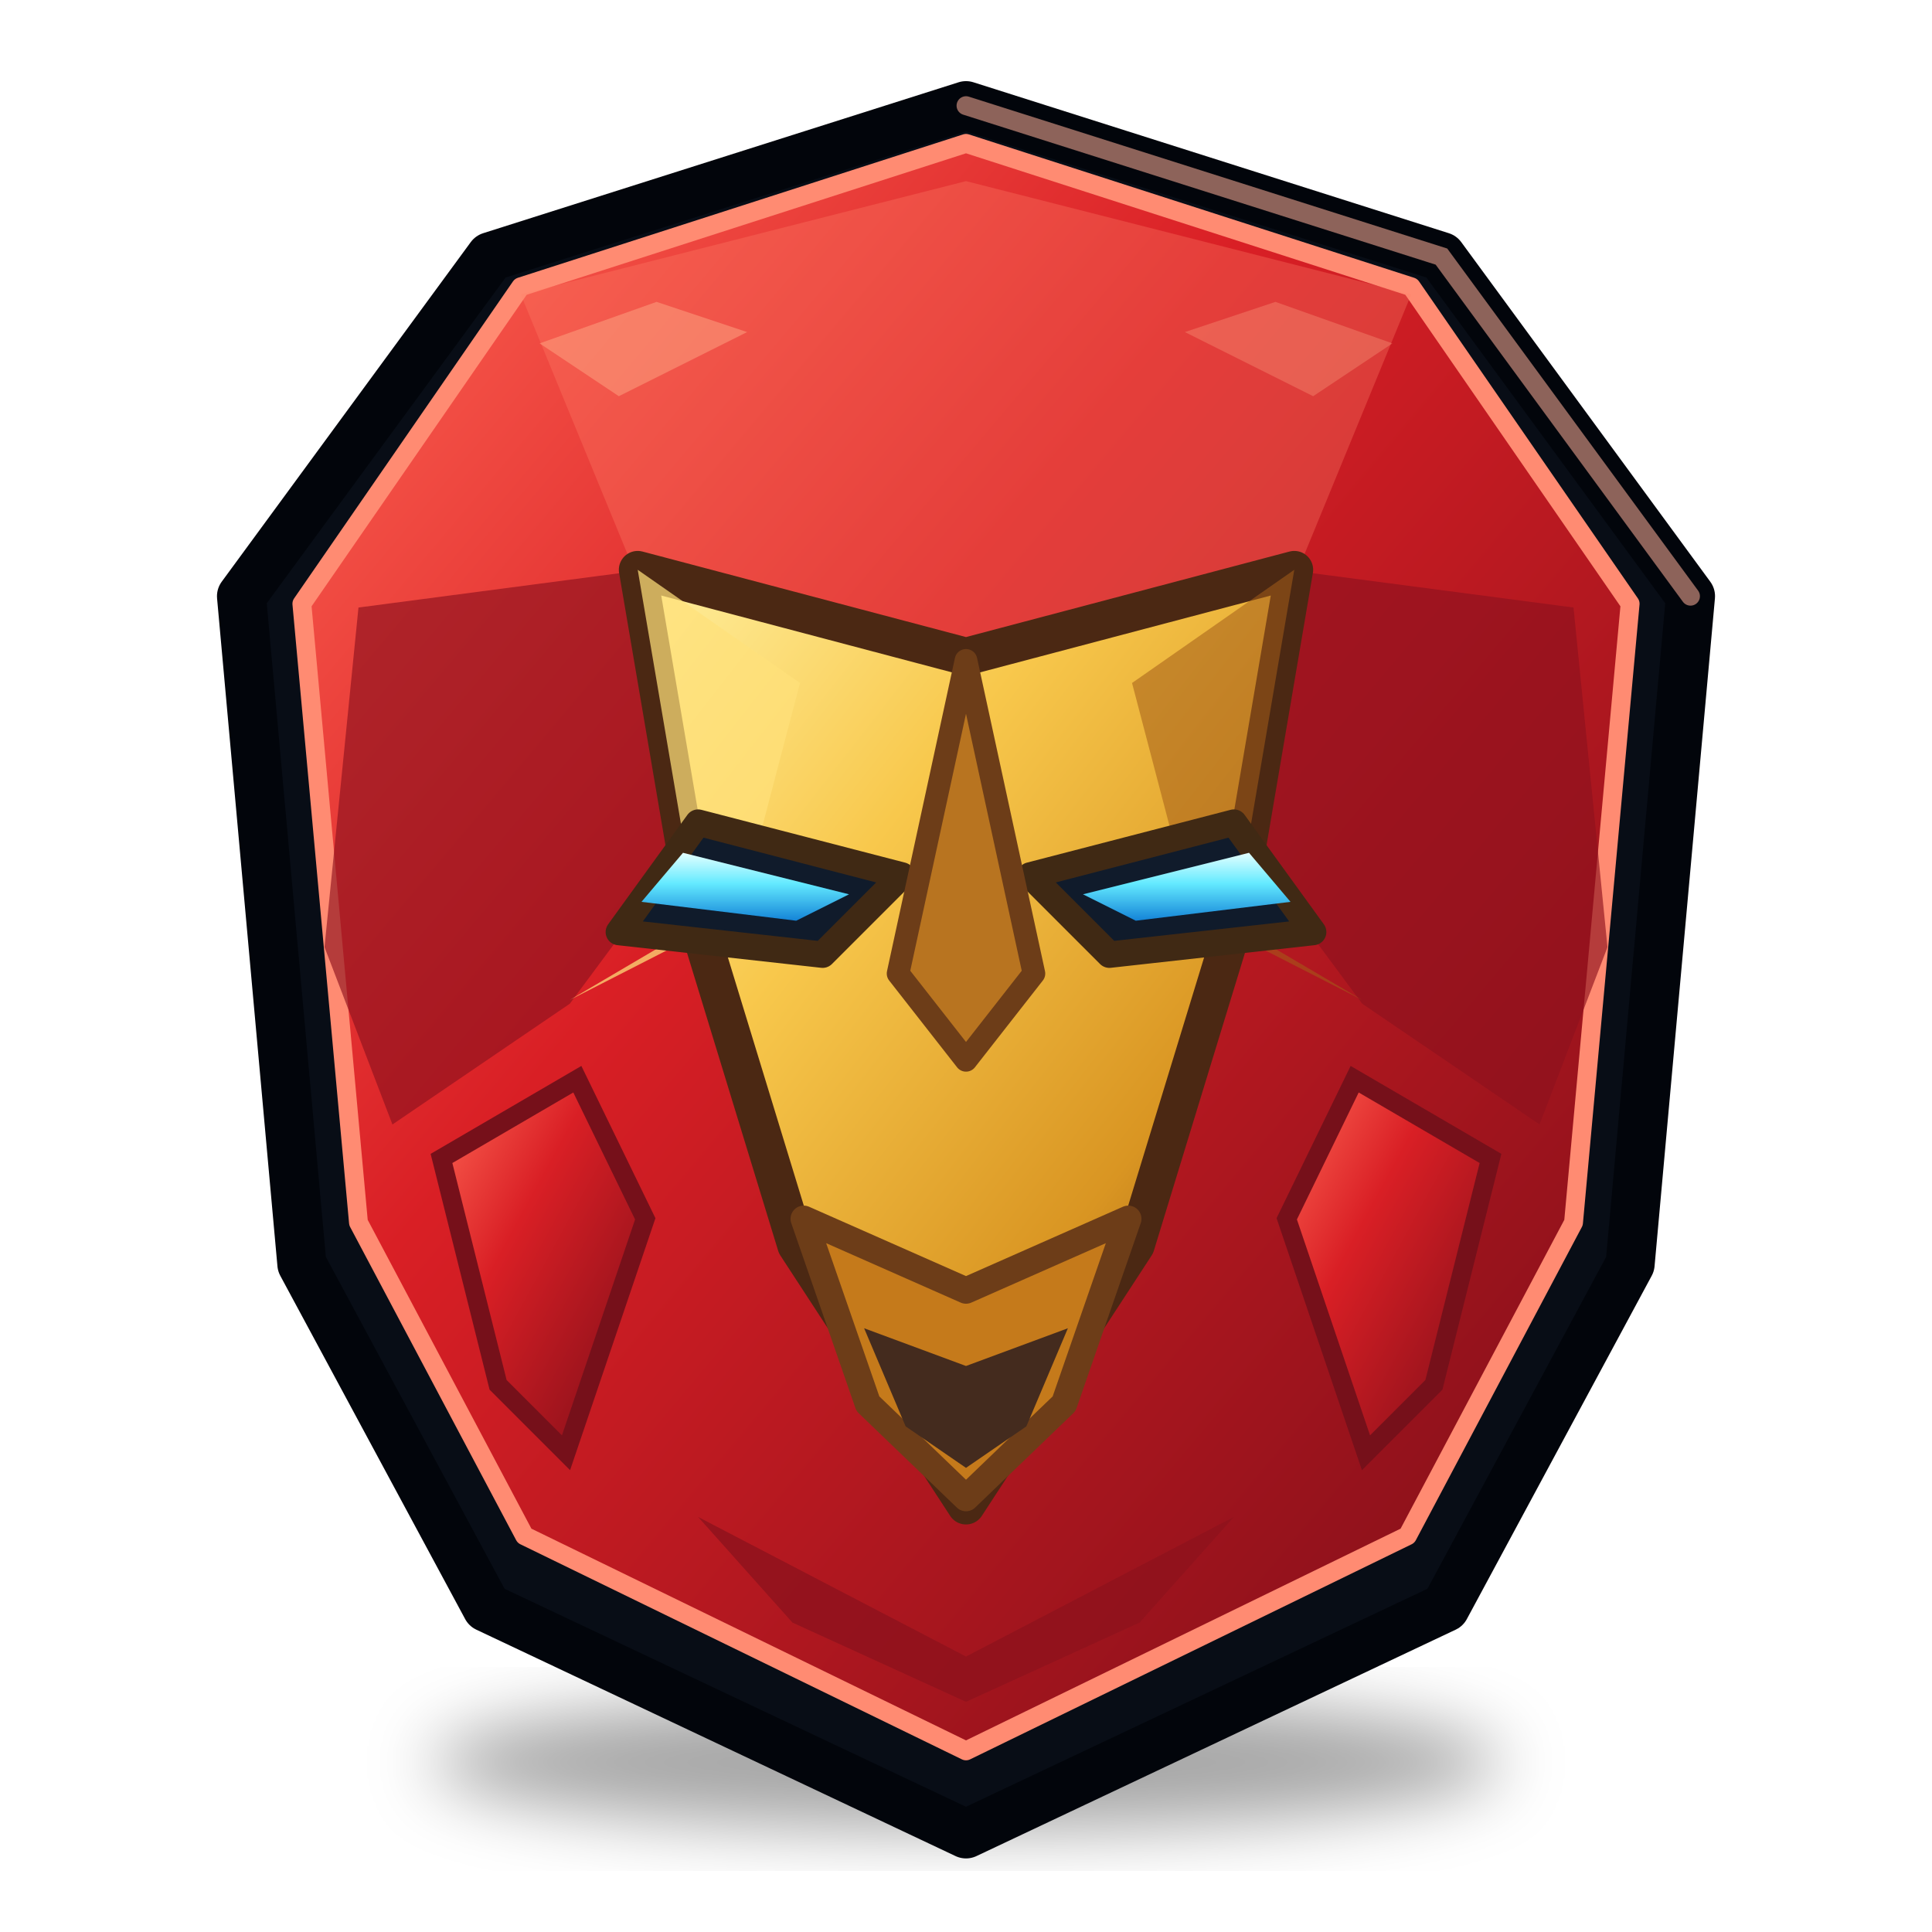
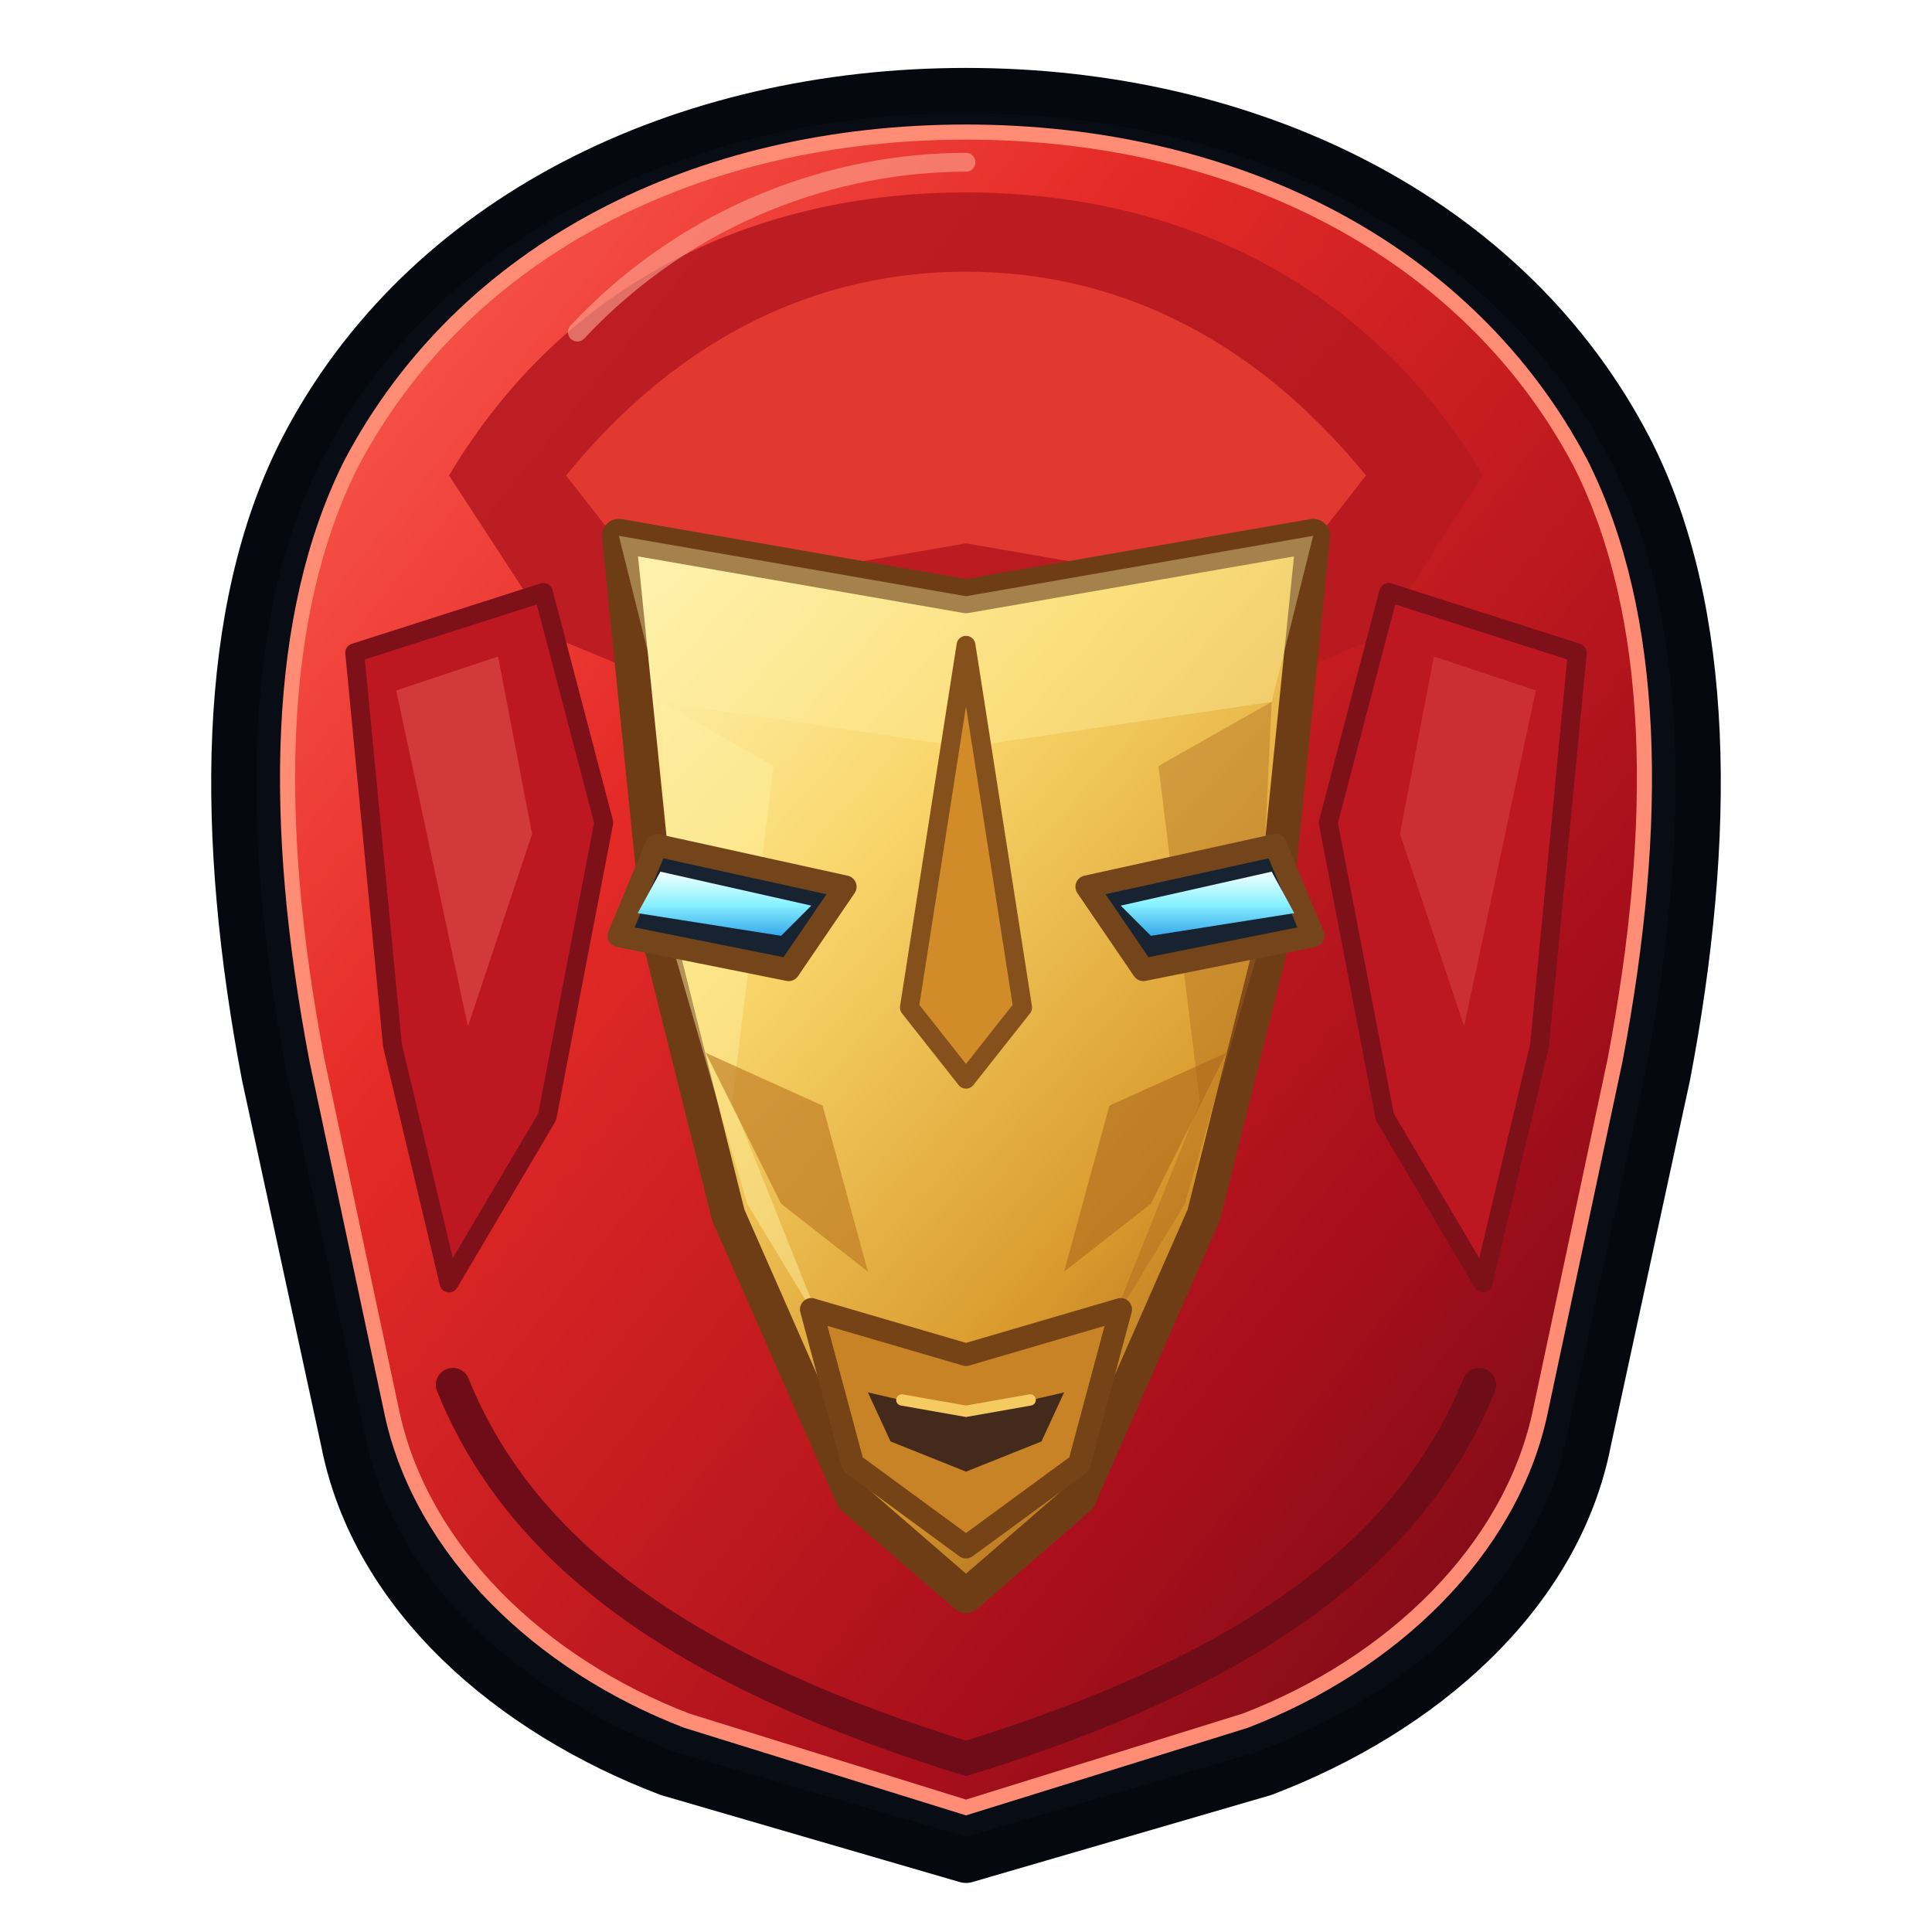
- <svg xmlns="http://www.w3.org/2000/svg" width="512" height="512" viewBox="0 0 512 512" role="img" aria-label="Energy Studio armored helmet">
+ <svg xmlns="http://www.w3.org/2000/svg" viewBox="0 0 512 512" role="img" aria-label="Iron Man inspired red and gold helmet">
  <defs>
-     <linearGradient id="red" x1="0" y1="0" x2="1" y2="1">
-       <stop offset="0" stop-color="#ff6654" />
-       <stop offset=".38" stop-color="#d91f25" />
-       <stop offset="1" stop-color="#790d18" />
+     <linearGradient id="armorRed" x1="0" y1="0" x2="1" y2="1">
+       <stop stop-color="#ff6557" />
+       <stop offset=".32" stop-color="#e52b27" />
+       <stop offset=".72" stop-color="#a80f1b" />
+       <stop offset="1" stop-color="#650b16" />
    </linearGradient>
-     <linearGradient id="gold" x1="0" y1="0" x2=".9" y2="1">
-       <stop offset="0" stop-color="#fff0a0" />
-       <stop offset=".34" stop-color="#f8c84c" />
-       <stop offset=".72" stop-color="#d99522" />
-       <stop offset="1" stop-color="#8f4d13" />
+     <linearGradient id="faceGold" x1=".12" y1="0" x2=".85" y2="1">
+       <stop stop-color="#fff2b0" />
+       <stop offset=".3" stop-color="#f9d66b" />
+       <stop offset=".7" stop-color="#d99a2d" />
+       <stop offset="1" stop-color="#9c5b1b" />
    </linearGradient>
-     <linearGradient id="blue" x1="0" y1="0" x2="0" y2="1">
-       <stop offset="0" stop-color="#e4ffff" />
-       <stop offset=".45" stop-color="#64eaff" />
-       <stop offset="1" stop-color="#1484d7" />
+     <linearGradient id="eyeGlow" x1="0" y1="0" x2="0" y2="1">
+       <stop stop-color="#f4ffff" />
+       <stop offset=".5" stop-color="#8af2ff" />
+       <stop offset="1" stop-color="#37a9ec" />
    </linearGradient>
-     <linearGradient id="metal" x1="0" y1="0" x2="1" y2="1">
-       <stop stop-color="#596477" />
-       <stop offset=".5" stop-color="#202a39" />
-       <stop offset="1" stop-color="#0c111b" />
+     <linearGradient id="steel" x1="0" y1="0" x2="0" y2="1">
+       <stop stop-color="#4a5361" />
+       <stop offset="1" stop-color="#101722" />
    </linearGradient>
-     <filter id="shadow" x="-20%" y="-20%" width="140%" height="150%">
-       <feGaussianBlur stdDeviation="9" />
-     </filter>
  </defs>
-   <ellipse cx="256" cy="467" rx="142" ry="18" fill="#000" opacity=".35" filter="url(#shadow)" />
-   <path d="M256 28 382 68 448 158 432 335 383 426 256 486 129 426 80 335 64 158 130 68Z" fill="#080d16" stroke="#02050b" stroke-width="13" stroke-linejoin="round" />
-   <path d="M256 38 374 76 432 160 417 324 373 407 256 464 139 407 95 324 80 160 138 76Z" fill="url(#red)" stroke="#ff8b72" stroke-width="5" stroke-linejoin="round" />
-   <path d="M138 78 256 48 374 78 344 151 256 174 168 151Z" fill="#ff8067" opacity=".32" />
-   <path d="M95 161 171 151 194 208 151 266 104 298 86 251Z" fill="#8e111d" opacity=".65" />
-   <path d="M417 161 341 151 318 208 361 266 408 298 426 251Z" fill="#8e111d" opacity=".65" />
-   <path d="M169 151 256 174 343 151 327 245 301 330 256 399 211 330 185 245Z" fill="url(#gold)" stroke="#4b2813" stroke-width="10" stroke-linejoin="round" />
-   <path d="M169 151 212 181 196 242 151 265 185 245Z" fill="#ffe17a" opacity=".72" />
-   <path d="M343 151 300 181 316 242 361 265 327 245Z" fill="#a45d18" opacity=".55" />
-   <path d="M185 218 239 232 218 253 164 247Z" fill="#101b2b" stroke="#402914" stroke-width="7" stroke-linejoin="round" />
-   <path d="M327 218 273 232 294 253 348 247Z" fill="#101b2b" stroke="#402914" stroke-width="7" stroke-linejoin="round" />
-   <path d="M181 226 225 237 211 244 170 239Z" fill="url(#blue)" />
-   <path d="M331 226 287 237 301 244 342 239Z" fill="url(#blue)" />
-   <path d="M256 175 238 258 256 281 274 258Z" fill="#b87420" stroke="#6d3d18" stroke-width="6" stroke-linejoin="round" />
-   <path d="M213 323 256 342 299 323 282 372 256 397 230 372Z" fill="#c57a1b" stroke="#6d3d18" stroke-width="7" stroke-linejoin="round" />
-   <path d="M229 352 256 362 283 352 272 378 256 389 240 378Z" fill="#442b1e" />
-   <path d="M143 91 174 80 198 88 164 105Z" fill="#ffb08a" opacity=".45" />
-   <path d="M369 91 338 80 314 88 348 105Z" fill="#ffb08a" opacity=".3" />
-   <path d="M117 307 153 286 171 323 150 385 132 367Z" fill="url(#red)" stroke="#76101a" stroke-width="5" />
-   <path d="M395 307 359 286 341 323 362 385 380 367Z" fill="url(#red)" stroke="#76101a" stroke-width="5" />
-   <path d="M185 402 256 439 327 402 302 430 256 451 210 430Z" fill="#8f121c" opacity=".85" />
-   <path d="M256 28 382 68 448 158" fill="none" stroke="#ffb09a" stroke-width="5" opacity=".55" stroke-linecap="round" />
+   <path d="M256 24 C181 24 112 57 80 119 C58 162 58 222 70 285 L91 382 C99 423 135 454 177 470 L256 493 L335 470 C377 454 413 423 421 382 L442 285 C454 222 454 162 432 119 C400 57 331 24 256 24Z" fill="#080d15" stroke="#05080e" stroke-width="12" stroke-linejoin="round" />
+   <path d="M256 35 C185 35 123 66 93 123 C73 163 72 218 84 281 L104 375 C112 411 143 441 182 456 L256 479 L330 456 C369 441 400 411 408 375 L428 281 C440 218 439 163 419 123 C389 66 327 35 256 35Z" fill="url(#armorRed)" stroke="#ff8d76" stroke-width="4" />
+   <path d="M119 126 C150 74 201 51 256 51 C311 51 362 74 393 126 L365 169 L324 186 L256 170 L188 186 L147 169Z" fill="#b71920" opacity=".9" />
+   <path d="M150 126 C181 88 218 72 256 72 C294 72 331 88 362 126 L337 158 L256 144 L175 158Z" fill="#f04436" opacity=".72" />
+   <path d="M164 142 L256 158 L348 142 L337 250 L319 322 L286 397 L256 423 L226 397 L193 322 L175 250Z" fill="url(#faceGold)" stroke="#6e3d16" stroke-width="9" stroke-linejoin="round" />
+   <path d="M164 142 L256 158 L348 142 L337 186 L256 198 L175 186Z" fill="#fff0a1" opacity=".38" />
+   <path d="M175 186 L205 203 L194 292 L218 352 L198 319 L178 250Z" fill="#fff0a1" opacity=".48" />
+   <path d="M337 186 L307 203 L318 292 L294 352 L314 319 L334 250Z" fill="#a7651b" opacity=".38" />
+   <path d="M174 224 L224 235 L209 257 L164 248Z" fill="#182332" stroke="#74451b" stroke-width="6" stroke-linejoin="round" />
+   <path d="M338 224 L288 235 L303 257 L348 248Z" fill="#182332" stroke="#74451b" stroke-width="6" stroke-linejoin="round" />
+   <path d="M175 231 L215 240 L207 248 L169 242Z" fill="url(#eyeGlow)" />
+   <path d="M337 231 L297 240 L305 248 L343 242Z" fill="url(#eyeGlow)" />
+   <path d="M256 171 L241 267 L256 286 L271 267Z" fill="#d18b28" stroke="#86501c" stroke-width="5" stroke-linejoin="round" />
+   <path d="M187 279 L218 293 L230 337 L207 319Z" fill="#bd7924" opacity=".65" />
+   <path d="M325 279 L294 293 L282 337 L305 319Z" fill="#a9651c" opacity=".55" />
+   <path d="M215 347 L256 359 L297 347 L286 388 L256 410 L226 388Z" fill="#c78325" stroke="#754316" stroke-width="6" stroke-linejoin="round" />
+   <path d="M230 369 L256 375 L282 369 L276 382 L256 390 L236 382Z" fill="#442a1b" />
+   <path d="M239 371 L256 374 L273 371" fill="none" stroke="#f5ca61" stroke-width="3" stroke-linecap="round" />
+   <path d="M94 173 L144 157 L160 218 L145 296 L119 340 L104 277Z" fill="#bd1821" stroke="#7e101a" stroke-width="5" stroke-linejoin="round" />
+   <path d="M418 173 L368 157 L352 218 L367 296 L393 340 L408 277Z" fill="#bd1821" stroke="#7e101a" stroke-width="5" stroke-linejoin="round" />
+   <path d="M105 183 L132 174 L141 221 L124 272Z" fill="#ff806c" opacity=".32" />
+   <path d="M407 183 L380 174 L371 221 L388 272Z" fill="#ff806c" opacity=".22" />
+   <path d="M120 367 C139 414 185 444 256 466 C327 444 373 414 392 367" fill="none" stroke="#6e0d18" stroke-width="9" stroke-linecap="round" />
+   <path d="M153 88 C183 56 222 43 256 43" fill="none" stroke="#ffb09a" stroke-width="5" opacity=".55" stroke-linecap="round" />
</svg>
